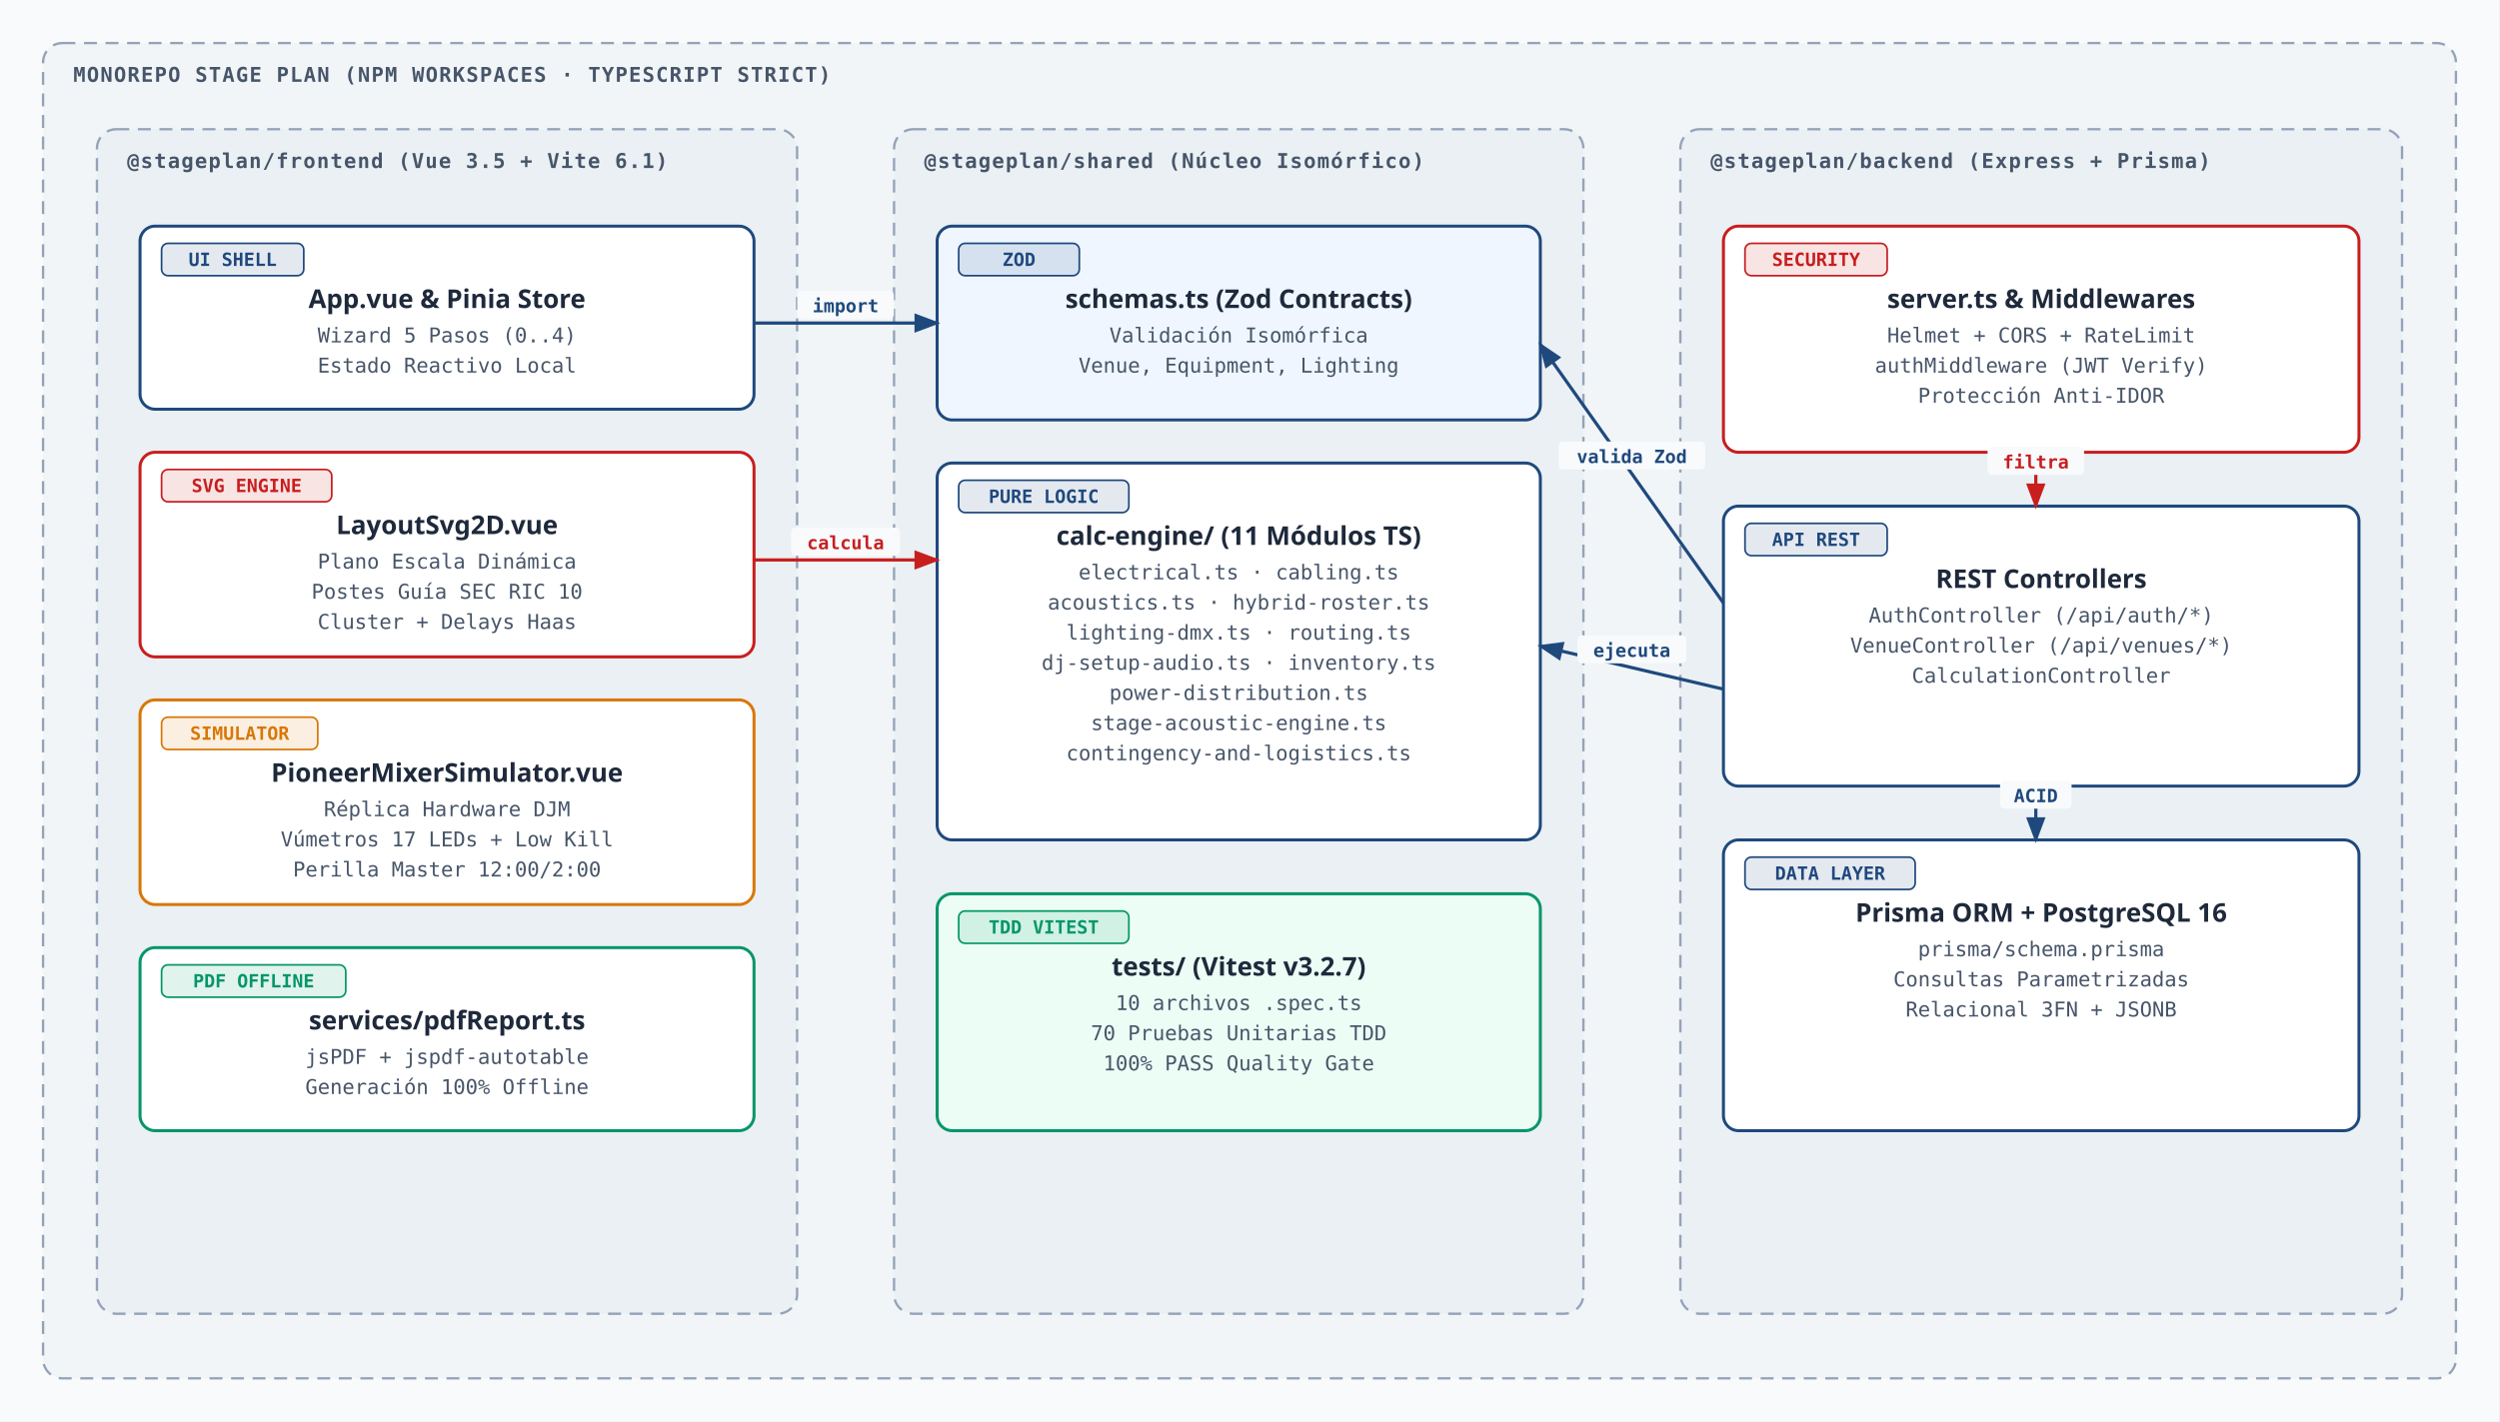
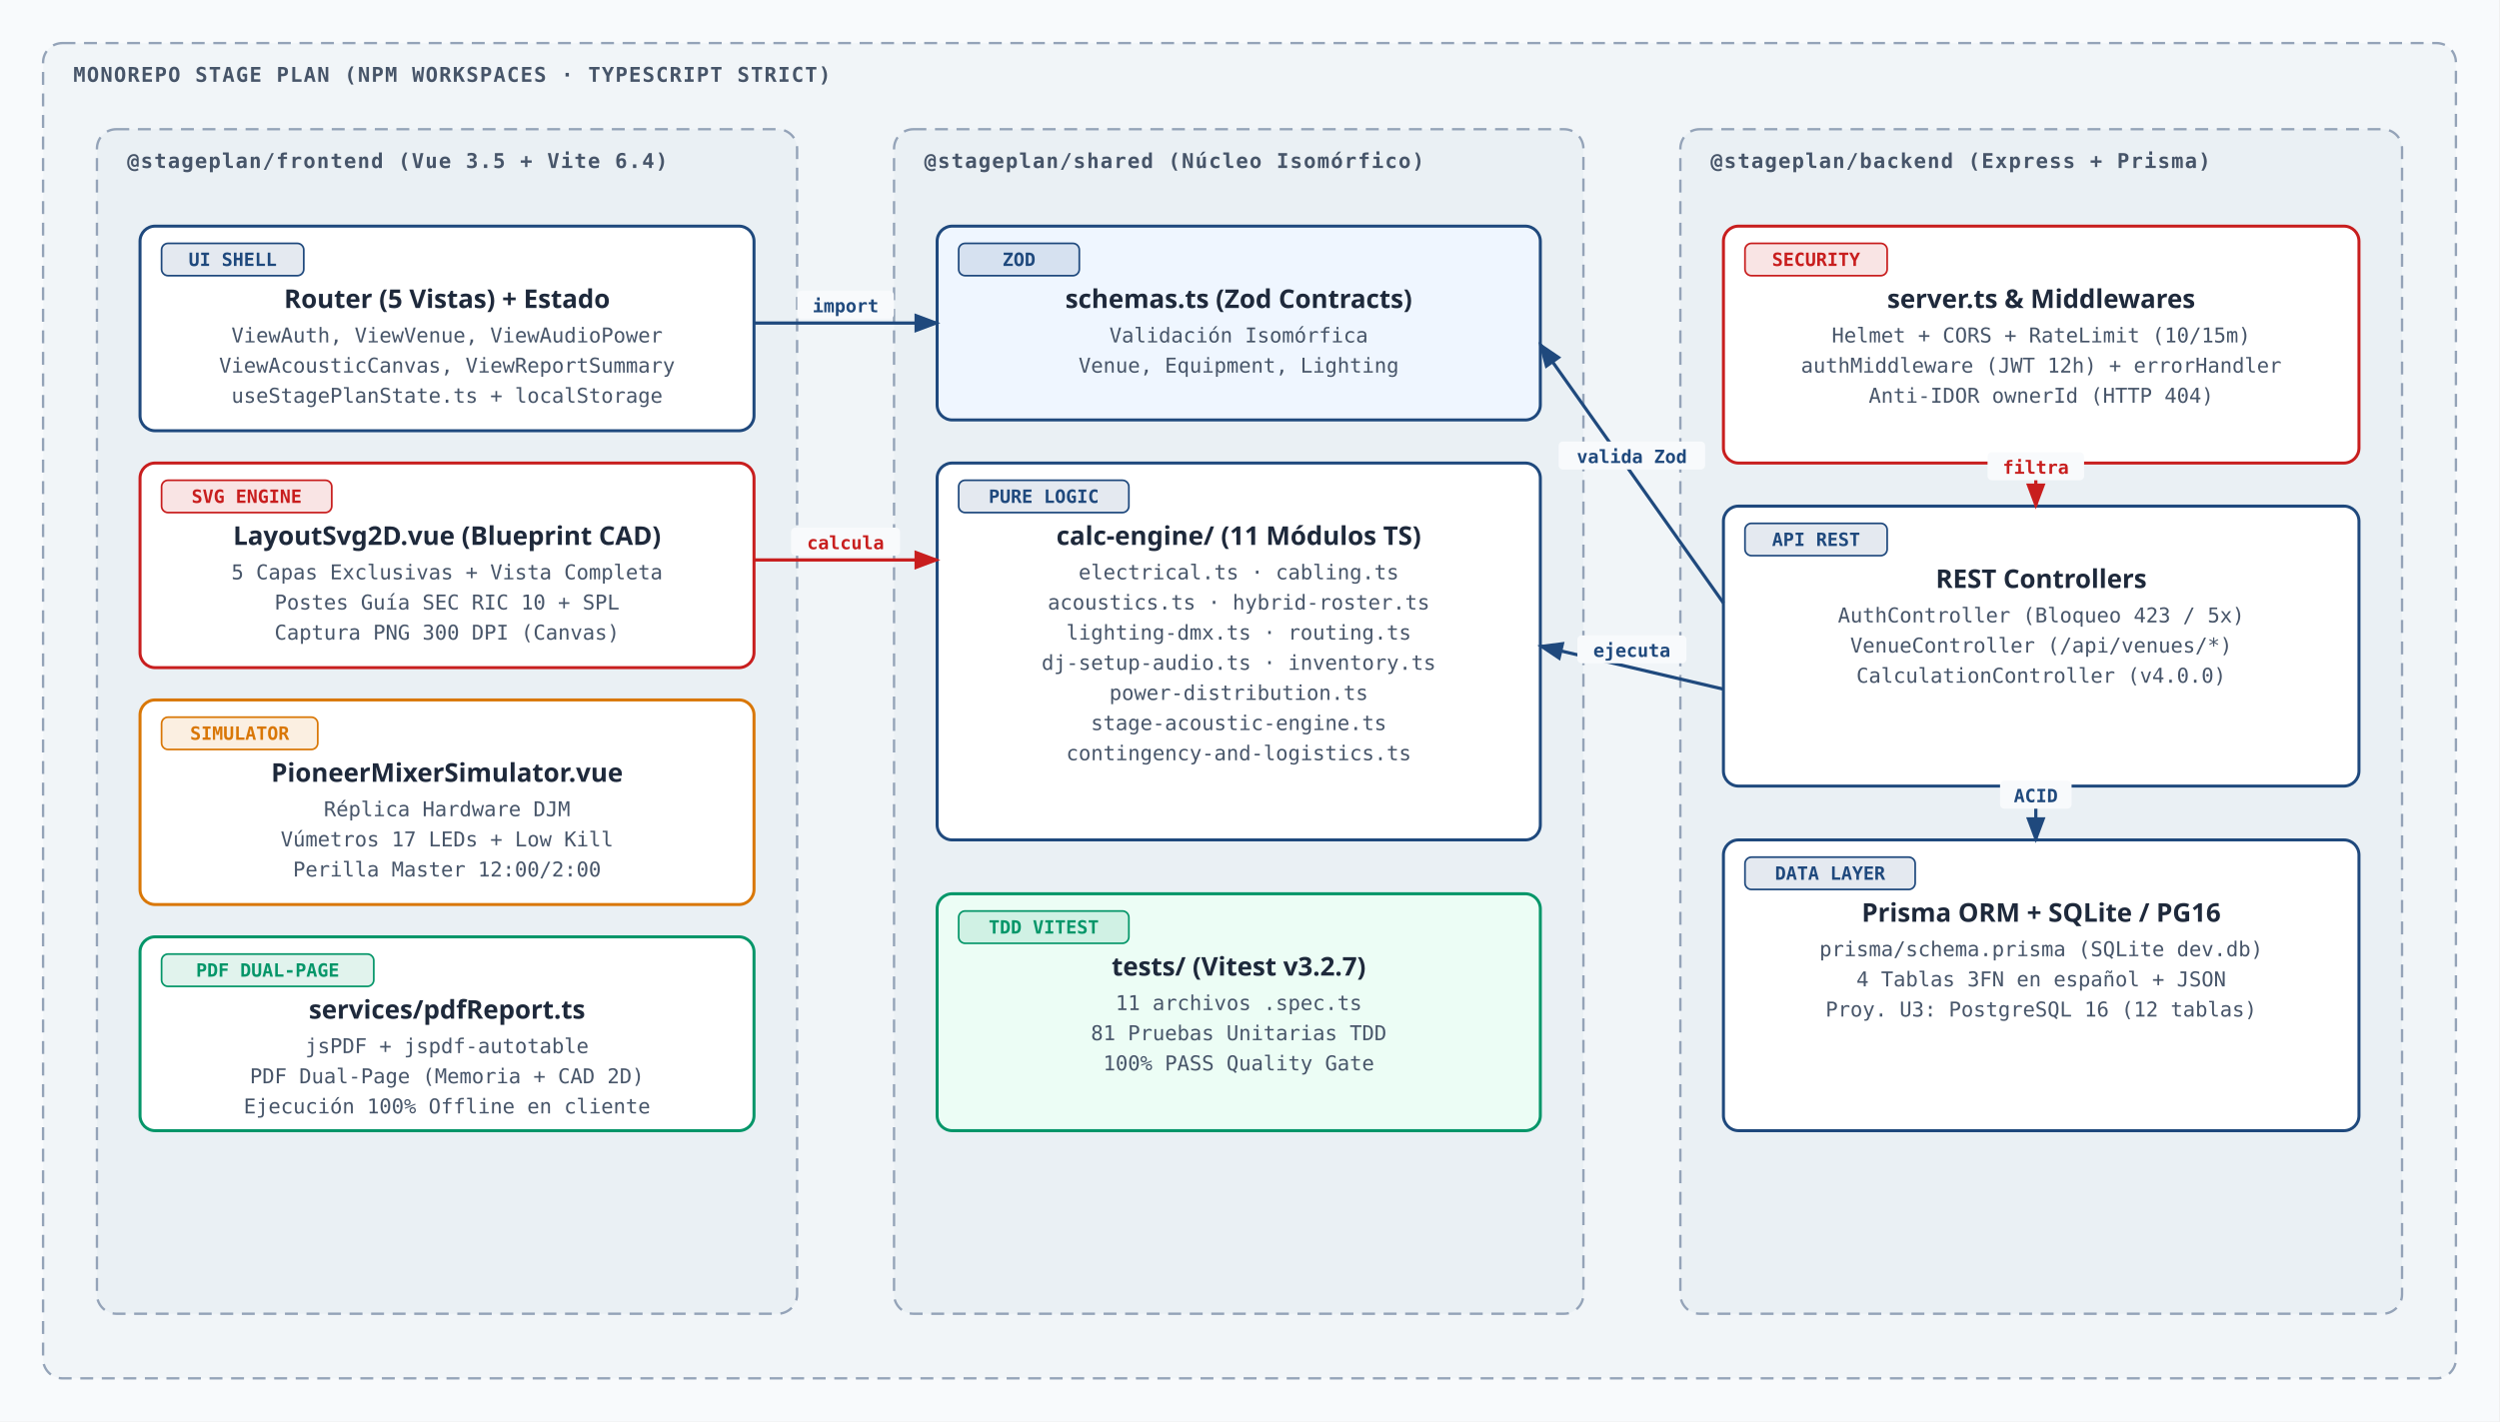
<svg xmlns="http://www.w3.org/2000/svg" viewBox="0 0 1160 660">
  <defs>
    <marker id="arr" markerWidth="8" markerHeight="6" refX="7" refY="3" orient="auto">
      <polygon points="0 0, 8 3, 0 6" fill="#475569" />
    </marker>
    <marker id="arr-navy" markerWidth="8" markerHeight="6" refX="7" refY="3" orient="auto">
      <polygon points="0 0, 8 3, 0 6" fill="#1F497D" />
    </marker>
    <marker id="arr-red" markerWidth="8" markerHeight="6" refX="7" refY="3" orient="auto">
      <polygon points="0 0, 8 3, 0 6" fill="#c81e1e" />
    </marker>
    <marker id="arr-green" markerWidth="8" markerHeight="6" refX="7" refY="3" orient="auto">
      <polygon points="0 0, 8 3, 0 6" fill="#059669" />
    </marker>
    <marker id="hollow-tri" markerWidth="10" markerHeight="8" refX="9" refY="4" orient="auto">
      <polygon points="0 0, 10 4, 0 8" fill="#ffffff" stroke="#1F497D" stroke-width="1.2" />
    </marker>
  </defs>
  <rect width="100%" height="100%" fill="#f8fafc" />
  <rect x="20" y="20" width="1120" height="620" rx="9" fill="rgba(31,73,125,0.03)" stroke="#94a3b8" stroke-width="1.1" stroke-dasharray="6,4" />
  <text x="34" y="38" fill="#475569" font-size="9.5" font-weight="700" font-family="Consolas, monospace" letter-spacing="0.06em">MONOREPO STAGE PLAN (NPM WORKSPACES · TYPESCRIPT STRICT)</text>
  <rect x="45" y="60" width="325" height="550" rx="9" fill="rgba(31,73,125,0.03)" stroke="#94a3b8" stroke-width="1.1" stroke-dasharray="6,4" />
-   <text x="59" y="78" fill="#475569" font-size="9.5" font-weight="700" font-family="Consolas, monospace" letter-spacing="0.06em">@stageplan/frontend (Vue 3.5 + Vite 6.1)</text>
-   <rect x="65" y="105" width="285" height="85" rx="7" fill="#ffffff" stroke="#1F497D" stroke-width="1.4" />
+   <text x="59" y="78" fill="#475569" font-size="9.5" font-weight="700" font-family="Consolas, monospace" letter-spacing="0.06em">@stageplan/frontend (Vue 3.5 + Vite 6.4)</text>
+   <rect x="65" y="105" width="285" height="95" rx="7" fill="#ffffff" stroke="#1F497D" stroke-width="1.4" />
  <rect x="75" y="113" width="66.0" height="15" rx="3" fill="#1F497D" fill-opacity="0.12" stroke="#1F497D" stroke-width="0.8" />
  <text x="108.0" y="123.5" fill="#1F497D" font-size="8.5" font-weight="700" font-family="Consolas, monospace" text-anchor="middle">UI SHELL</text>
-   <text x="207.5" y="143" fill="#1e293b" font-size="12" font-weight="700" font-family="Segoe UI, system-ui, sans-serif" text-anchor="middle">App.vue &amp; Pinia Store</text>
-   <text x="207.5" y="159" fill="#475569" font-size="9.5" font-family="Consolas, monospace" text-anchor="middle">Wizard 5 Pasos (0..4)</text>
-   <text x="207.5" y="173" fill="#475569" font-size="9.5" font-family="Consolas, monospace" text-anchor="middle">Estado Reactivo Local</text>
-   <rect x="65" y="210" width="285" height="95" rx="7" fill="#ffffff" stroke="#c81e1e" stroke-width="1.4" />
-   <rect x="75" y="218" width="79.0" height="15" rx="3" fill="#c81e1e" fill-opacity="0.12" stroke="#c81e1e" stroke-width="0.8" />
-   <text x="114.5" y="228.5" fill="#c81e1e" font-size="8.5" font-weight="700" font-family="Consolas, monospace" text-anchor="middle">SVG ENGINE</text>
-   <text x="207.5" y="248" fill="#1e293b" font-size="12" font-weight="700" font-family="Segoe UI, system-ui, sans-serif" text-anchor="middle">LayoutSvg2D.vue</text>
-   <text x="207.5" y="264" fill="#475569" font-size="9.5" font-family="Consolas, monospace" text-anchor="middle">Plano Escala Dinámica</text>
-   <text x="207.5" y="278" fill="#475569" font-size="9.5" font-family="Consolas, monospace" text-anchor="middle">Postes Guía SEC RIC 10</text>
-   <text x="207.5" y="292" fill="#475569" font-size="9.5" font-family="Consolas, monospace" text-anchor="middle">Cluster + Delays Haas</text>
+   <text x="207.5" y="143" fill="#1e293b" font-size="12" font-weight="700" font-family="Segoe UI, system-ui, sans-serif" text-anchor="middle">Router (5 Vistas) + Estado</text>
+   <text x="207.5" y="159" fill="#475569" font-size="9.5" font-family="Consolas, monospace" text-anchor="middle">ViewAuth, ViewVenue, ViewAudioPower</text>
+   <text x="207.5" y="173" fill="#475569" font-size="9.5" font-family="Consolas, monospace" text-anchor="middle">ViewAcousticCanvas, ViewReportSummary</text>
+   <text x="207.5" y="187" fill="#475569" font-size="9.5" font-family="Consolas, monospace" text-anchor="middle">useStagePlanState.ts + localStorage</text>
+   <rect x="65" y="215" width="285" height="95" rx="7" fill="#ffffff" stroke="#c81e1e" stroke-width="1.4" />
+   <rect x="75" y="223" width="79.0" height="15" rx="3" fill="#c81e1e" fill-opacity="0.12" stroke="#c81e1e" stroke-width="0.8" />
+   <text x="114.5" y="233.5" fill="#c81e1e" font-size="8.5" font-weight="700" font-family="Consolas, monospace" text-anchor="middle">SVG ENGINE</text>
+   <text x="207.5" y="253" fill="#1e293b" font-size="12" font-weight="700" font-family="Segoe UI, system-ui, sans-serif" text-anchor="middle">LayoutSvg2D.vue (Blueprint CAD)</text>
+   <text x="207.5" y="269" fill="#475569" font-size="9.5" font-family="Consolas, monospace" text-anchor="middle">5 Capas Exclusivas + Vista Completa</text>
+   <text x="207.5" y="283" fill="#475569" font-size="9.5" font-family="Consolas, monospace" text-anchor="middle">Postes Guía SEC RIC 10 + SPL</text>
+   <text x="207.5" y="297" fill="#475569" font-size="9.5" font-family="Consolas, monospace" text-anchor="middle">Captura PNG 300 DPI (Canvas)</text>
  <rect x="65" y="325" width="285" height="95" rx="7" fill="#ffffff" stroke="#d97706" stroke-width="1.4" />
  <rect x="75" y="333" width="72.5" height="15" rx="3" fill="#d97706" fill-opacity="0.12" stroke="#d97706" stroke-width="0.8" />
  <text x="111.25" y="343.5" fill="#d97706" font-size="8.5" font-weight="700" font-family="Consolas, monospace" text-anchor="middle">SIMULATOR</text>
  <text x="207.5" y="363" fill="#1e293b" font-size="12" font-weight="700" font-family="Segoe UI, system-ui, sans-serif" text-anchor="middle">PioneerMixerSimulator.vue</text>
  <text x="207.5" y="379" fill="#475569" font-size="9.5" font-family="Consolas, monospace" text-anchor="middle">Réplica Hardware DJM</text>
  <text x="207.5" y="393" fill="#475569" font-size="9.5" font-family="Consolas, monospace" text-anchor="middle">Vúmetros 17 LEDs + Low Kill</text>
  <text x="207.5" y="407" fill="#475569" font-size="9.5" font-family="Consolas, monospace" text-anchor="middle">Perilla Master 12:00/2:00</text>
-   <rect x="65" y="440" width="285" height="85" rx="7" fill="#ffffff" stroke="#059669" stroke-width="1.4" />
-   <rect x="75" y="448" width="85.5" height="15" rx="3" fill="#059669" fill-opacity="0.12" stroke="#059669" stroke-width="0.8" />
-   <text x="117.75" y="458.5" fill="#059669" font-size="8.5" font-weight="700" font-family="Consolas, monospace" text-anchor="middle">PDF OFFLINE</text>
-   <text x="207.5" y="478" fill="#1e293b" font-size="12" font-weight="700" font-family="Segoe UI, system-ui, sans-serif" text-anchor="middle">services/pdfReport.ts</text>
-   <text x="207.5" y="494" fill="#475569" font-size="9.5" font-family="Consolas, monospace" text-anchor="middle">jsPDF + jspdf-autotable</text>
-   <text x="207.5" y="508" fill="#475569" font-size="9.5" font-family="Consolas, monospace" text-anchor="middle">Generación 100% Offline</text>
+   <rect x="65" y="435" width="285" height="90" rx="7" fill="#ffffff" stroke="#059669" stroke-width="1.4" />
+   <rect x="75" y="443" width="98.5" height="15" rx="3" fill="#059669" fill-opacity="0.12" stroke="#059669" stroke-width="0.8" />
+   <text x="124.25" y="453.5" fill="#059669" font-size="8.5" font-weight="700" font-family="Consolas, monospace" text-anchor="middle">PDF DUAL-PAGE</text>
+   <text x="207.5" y="473" fill="#1e293b" font-size="12" font-weight="700" font-family="Segoe UI, system-ui, sans-serif" text-anchor="middle">services/pdfReport.ts</text>
+   <text x="207.5" y="489" fill="#475569" font-size="9.5" font-family="Consolas, monospace" text-anchor="middle">jsPDF + jspdf-autotable</text>
+   <text x="207.5" y="503" fill="#475569" font-size="9.5" font-family="Consolas, monospace" text-anchor="middle">PDF Dual-Page (Memoria + CAD 2D)</text>
+   <text x="207.5" y="517" fill="#475569" font-size="9.5" font-family="Consolas, monospace" text-anchor="middle">Ejecución 100% Offline en cliente</text>
  <rect x="415" y="60" width="320" height="550" rx="9" fill="rgba(31,73,125,0.03)" stroke="#94a3b8" stroke-width="1.1" stroke-dasharray="6,4" />
  <text x="429" y="78" fill="#475569" font-size="9.5" font-weight="700" font-family="Consolas, monospace" letter-spacing="0.06em">@stageplan/shared (Núcleo Isomórfico)</text>
  <rect x="435" y="105" width="280" height="90" rx="7" fill="#eff6ff" stroke="#1F497D" stroke-width="1.4" />
  <rect x="445" y="113" width="56" height="15" rx="3" fill="#1F497D" fill-opacity="0.12" stroke="#1F497D" stroke-width="0.8" />
  <text x="473.0" y="123.5" fill="#1F497D" font-size="8.5" font-weight="700" font-family="Consolas, monospace" text-anchor="middle">ZOD</text>
  <text x="575.0" y="143" fill="#1e293b" font-size="12" font-weight="700" font-family="Segoe UI, system-ui, sans-serif" text-anchor="middle">schemas.ts (Zod Contracts)</text>
  <text x="575.0" y="159" fill="#475569" font-size="9.5" font-family="Consolas, monospace" text-anchor="middle">Validación Isomórfica</text>
  <text x="575.0" y="173" fill="#475569" font-size="9.5" font-family="Consolas, monospace" text-anchor="middle">Venue, Equipment, Lighting</text>
  <rect x="435" y="215" width="280" height="175" rx="7" fill="#ffffff" stroke="#1F497D" stroke-width="1.4" />
  <rect x="445" y="223" width="79.0" height="15" rx="3" fill="#1F497D" fill-opacity="0.12" stroke="#1F497D" stroke-width="0.8" />
  <text x="484.5" y="233.5" fill="#1F497D" font-size="8.5" font-weight="700" font-family="Consolas, monospace" text-anchor="middle">PURE LOGIC</text>
  <text x="575.0" y="253" fill="#1e293b" font-size="12" font-weight="700" font-family="Segoe UI, system-ui, sans-serif" text-anchor="middle">calc-engine/ (11 Módulos TS)</text>
  <text x="575.0" y="269" fill="#475569" font-size="9.5" font-family="Consolas, monospace" text-anchor="middle">electrical.ts · cabling.ts</text>
  <text x="575.0" y="283" fill="#475569" font-size="9.5" font-family="Consolas, monospace" text-anchor="middle">acoustics.ts · hybrid-roster.ts</text>
  <text x="575.0" y="297" fill="#475569" font-size="9.5" font-family="Consolas, monospace" text-anchor="middle">lighting-dmx.ts · routing.ts</text>
  <text x="575.0" y="311" fill="#475569" font-size="9.5" font-family="Consolas, monospace" text-anchor="middle">dj-setup-audio.ts · inventory.ts</text>
  <text x="575.0" y="325" fill="#475569" font-size="9.5" font-family="Consolas, monospace" text-anchor="middle">power-distribution.ts</text>
  <text x="575.0" y="339" fill="#475569" font-size="9.5" font-family="Consolas, monospace" text-anchor="middle">stage-acoustic-engine.ts</text>
  <text x="575.0" y="353" fill="#475569" font-size="9.5" font-family="Consolas, monospace" text-anchor="middle">contingency-and-logistics.ts</text>
  <rect x="435" y="415" width="280" height="110" rx="7" fill="#ecfdf5" stroke="#059669" stroke-width="1.4" />
  <rect x="445" y="423" width="79.0" height="15" rx="3" fill="#059669" fill-opacity="0.12" stroke="#059669" stroke-width="0.8" />
  <text x="484.5" y="433.5" fill="#059669" font-size="8.5" font-weight="700" font-family="Consolas, monospace" text-anchor="middle">TDD VITEST</text>
  <text x="575.0" y="453" fill="#1e293b" font-size="12" font-weight="700" font-family="Segoe UI, system-ui, sans-serif" text-anchor="middle">tests/ (Vitest v3.2.7)</text>
-   <text x="575.0" y="469" fill="#475569" font-size="9.5" font-family="Consolas, monospace" text-anchor="middle">10 archivos .spec.ts</text>
-   <text x="575.0" y="483" fill="#475569" font-size="9.5" font-family="Consolas, monospace" text-anchor="middle">70 Pruebas Unitarias TDD</text>
+   <text x="575.0" y="469" fill="#475569" font-size="9.5" font-family="Consolas, monospace" text-anchor="middle">11 archivos .spec.ts</text>
+   <text x="575.0" y="483" fill="#475569" font-size="9.5" font-family="Consolas, monospace" text-anchor="middle">81 Pruebas Unitarias TDD</text>
  <text x="575.0" y="497" fill="#475569" font-size="9.5" font-family="Consolas, monospace" text-anchor="middle">100% PASS Quality Gate</text>
  <rect x="780" y="60" width="335" height="550" rx="9" fill="rgba(31,73,125,0.03)" stroke="#94a3b8" stroke-width="1.1" stroke-dasharray="6,4" />
  <text x="794" y="78" fill="#475569" font-size="9.5" font-weight="700" font-family="Consolas, monospace" letter-spacing="0.06em">@stageplan/backend (Express + Prisma)</text>
-   <rect x="800" y="105" width="295" height="105" rx="7" fill="#ffffff" stroke="#c81e1e" stroke-width="1.4" />
+   <rect x="800" y="105" width="295" height="110" rx="7" fill="#ffffff" stroke="#c81e1e" stroke-width="1.4" />
  <rect x="810" y="113" width="66.0" height="15" rx="3" fill="#c81e1e" fill-opacity="0.12" stroke="#c81e1e" stroke-width="0.8" />
  <text x="843.0" y="123.5" fill="#c81e1e" font-size="8.5" font-weight="700" font-family="Consolas, monospace" text-anchor="middle">SECURITY</text>
  <text x="947.5" y="143" fill="#1e293b" font-size="12" font-weight="700" font-family="Segoe UI, system-ui, sans-serif" text-anchor="middle">server.ts &amp; Middlewares</text>
-   <text x="947.5" y="159" fill="#475569" font-size="9.5" font-family="Consolas, monospace" text-anchor="middle">Helmet + CORS + RateLimit</text>
-   <text x="947.5" y="173" fill="#475569" font-size="9.5" font-family="Consolas, monospace" text-anchor="middle">authMiddleware (JWT Verify)</text>
-   <text x="947.5" y="187" fill="#475569" font-size="9.5" font-family="Consolas, monospace" text-anchor="middle">Protección Anti-IDOR</text>
+   <text x="947.5" y="159" fill="#475569" font-size="9.5" font-family="Consolas, monospace" text-anchor="middle">Helmet + CORS + RateLimit (10/15m)</text>
+   <text x="947.5" y="173" fill="#475569" font-size="9.5" font-family="Consolas, monospace" text-anchor="middle">authMiddleware (JWT 12h) + errorHandler</text>
+   <text x="947.5" y="187" fill="#475569" font-size="9.5" font-family="Consolas, monospace" text-anchor="middle">Anti-IDOR ownerId (HTTP 404)</text>
  <rect x="800" y="235" width="295" height="130" rx="7" fill="#ffffff" stroke="#1F497D" stroke-width="1.4" />
  <rect x="810" y="243" width="66.0" height="15" rx="3" fill="#1F497D" fill-opacity="0.12" stroke="#1F497D" stroke-width="0.8" />
  <text x="843.0" y="253.5" fill="#1F497D" font-size="8.5" font-weight="700" font-family="Consolas, monospace" text-anchor="middle">API REST</text>
  <text x="947.5" y="273" fill="#1e293b" font-size="12" font-weight="700" font-family="Segoe UI, system-ui, sans-serif" text-anchor="middle">REST Controllers</text>
-   <text x="947.5" y="289" fill="#475569" font-size="9.5" font-family="Consolas, monospace" text-anchor="middle">AuthController (/api/auth/*)</text>
+   <text x="947.5" y="289" fill="#475569" font-size="9.5" font-family="Consolas, monospace" text-anchor="middle">AuthController (Bloqueo 423 / 5x)</text>
  <text x="947.5" y="303" fill="#475569" font-size="9.5" font-family="Consolas, monospace" text-anchor="middle">VenueController (/api/venues/*)</text>
-   <text x="947.5" y="317" fill="#475569" font-size="9.5" font-family="Consolas, monospace" text-anchor="middle">CalculationController</text>
+   <text x="947.5" y="317" fill="#475569" font-size="9.5" font-family="Consolas, monospace" text-anchor="middle">CalculationController (v4.0.0)</text>
  <rect x="800" y="390" width="295" height="135" rx="7" fill="#ffffff" stroke="#1F497D" stroke-width="1.4" />
  <rect x="810" y="398" width="79.0" height="15" rx="3" fill="#1F497D" fill-opacity="0.12" stroke="#1F497D" stroke-width="0.8" />
  <text x="849.5" y="408.5" fill="#1F497D" font-size="8.5" font-weight="700" font-family="Consolas, monospace" text-anchor="middle">DATA LAYER</text>
-   <text x="947.5" y="428" fill="#1e293b" font-size="12" font-weight="700" font-family="Segoe UI, system-ui, sans-serif" text-anchor="middle">Prisma ORM + PostgreSQL 16</text>
-   <text x="947.5" y="444" fill="#475569" font-size="9.5" font-family="Consolas, monospace" text-anchor="middle">prisma/schema.prisma</text>
-   <text x="947.5" y="458" fill="#475569" font-size="9.5" font-family="Consolas, monospace" text-anchor="middle">Consultas Parametrizadas</text>
-   <text x="947.5" y="472" fill="#475569" font-size="9.5" font-family="Consolas, monospace" text-anchor="middle">Relacional 3FN + JSONB</text>
+   <text x="947.5" y="428" fill="#1e293b" font-size="12" font-weight="700" font-family="Segoe UI, system-ui, sans-serif" text-anchor="middle">Prisma ORM + SQLite / PG16</text>
+   <text x="947.5" y="444" fill="#475569" font-size="9.5" font-family="Consolas, monospace" text-anchor="middle">prisma/schema.prisma (SQLite dev.db)</text>
+   <text x="947.5" y="458" fill="#475569" font-size="9.5" font-family="Consolas, monospace" text-anchor="middle">4 Tablas 3FN en español + JSON</text>
+   <text x="947.5" y="472" fill="#475569" font-size="9.5" font-family="Consolas, monospace" text-anchor="middle">Proy. U3: PostgreSQL 16 (12 tablas)</text>
  <line x1="350" y1="150" x2="435" y2="150" stroke="#1F497D" stroke-width="1.5" marker-end="url(#arr-navy)" />
  <rect x="370.1" y="135.0" width="44.8" height="13" rx="2" fill="#f8fafc" />
  <text x="392.5" y="145.0" fill="#1F497D" font-size="8.5" font-weight="700" font-family="Consolas, monospace" text-anchor="middle">import</text>
  <line x1="350" y1="260" x2="435" y2="260" stroke="#c81e1e" stroke-width="1.5" marker-end="url(#arr-red)" />
  <rect x="367.2" y="245.0" width="50.6" height="13" rx="2" fill="#f8fafc" />
  <text x="392.5" y="255.0" fill="#c81e1e" font-size="8.5" font-weight="700" font-family="Consolas, monospace" text-anchor="middle">calcula</text>
  <line x1="800" y1="280" x2="715" y2="160" stroke="#1F497D" stroke-width="1.5" marker-end="url(#arr-navy)" />
  <rect x="723.5" y="205.0" width="68.0" height="13" rx="2" fill="#f8fafc" />
  <text x="757.5" y="215.0" fill="#1F497D" font-size="8.5" font-weight="700" font-family="Consolas, monospace" text-anchor="middle">valida Zod</text>
  <line x1="800" y1="320" x2="715" y2="300" stroke="#1F497D" stroke-width="1.5" marker-end="url(#arr-navy)" />
  <rect x="732.2" y="295.0" width="50.6" height="13" rx="2" fill="#f8fafc" />
  <text x="757.5" y="305.0" fill="#1F497D" font-size="8.5" font-weight="700" font-family="Consolas, monospace" text-anchor="middle">ejecuta</text>
-   <line x1="945" y1="210" x2="945" y2="235" stroke="#c81e1e" stroke-width="1.5" marker-end="url(#arr-red)" />
-   <rect x="922.6" y="207.5" width="44.8" height="13" rx="2" fill="#f8fafc" />
-   <text x="945.0" y="217.5" fill="#c81e1e" font-size="8.5" font-weight="700" font-family="Consolas, monospace" text-anchor="middle">filtra</text>
+   <line x1="945" y1="215" x2="945" y2="235" stroke="#c81e1e" stroke-width="1.5" marker-end="url(#arr-red)" />
+   <rect x="922.6" y="210.0" width="44.8" height="13" rx="2" fill="#f8fafc" />
+   <text x="945.0" y="220.0" fill="#c81e1e" font-size="8.5" font-weight="700" font-family="Consolas, monospace" text-anchor="middle">filtra</text>
  <line x1="945" y1="365" x2="945" y2="390" stroke="#1F497D" stroke-width="1.5" marker-end="url(#arr-navy)" />
  <rect x="928.4" y="362.5" width="33.2" height="13" rx="2" fill="#f8fafc" />
  <text x="945.0" y="372.5" fill="#1F497D" font-size="8.5" font-weight="700" font-family="Consolas, monospace" text-anchor="middle">ACID</text>
</svg>
